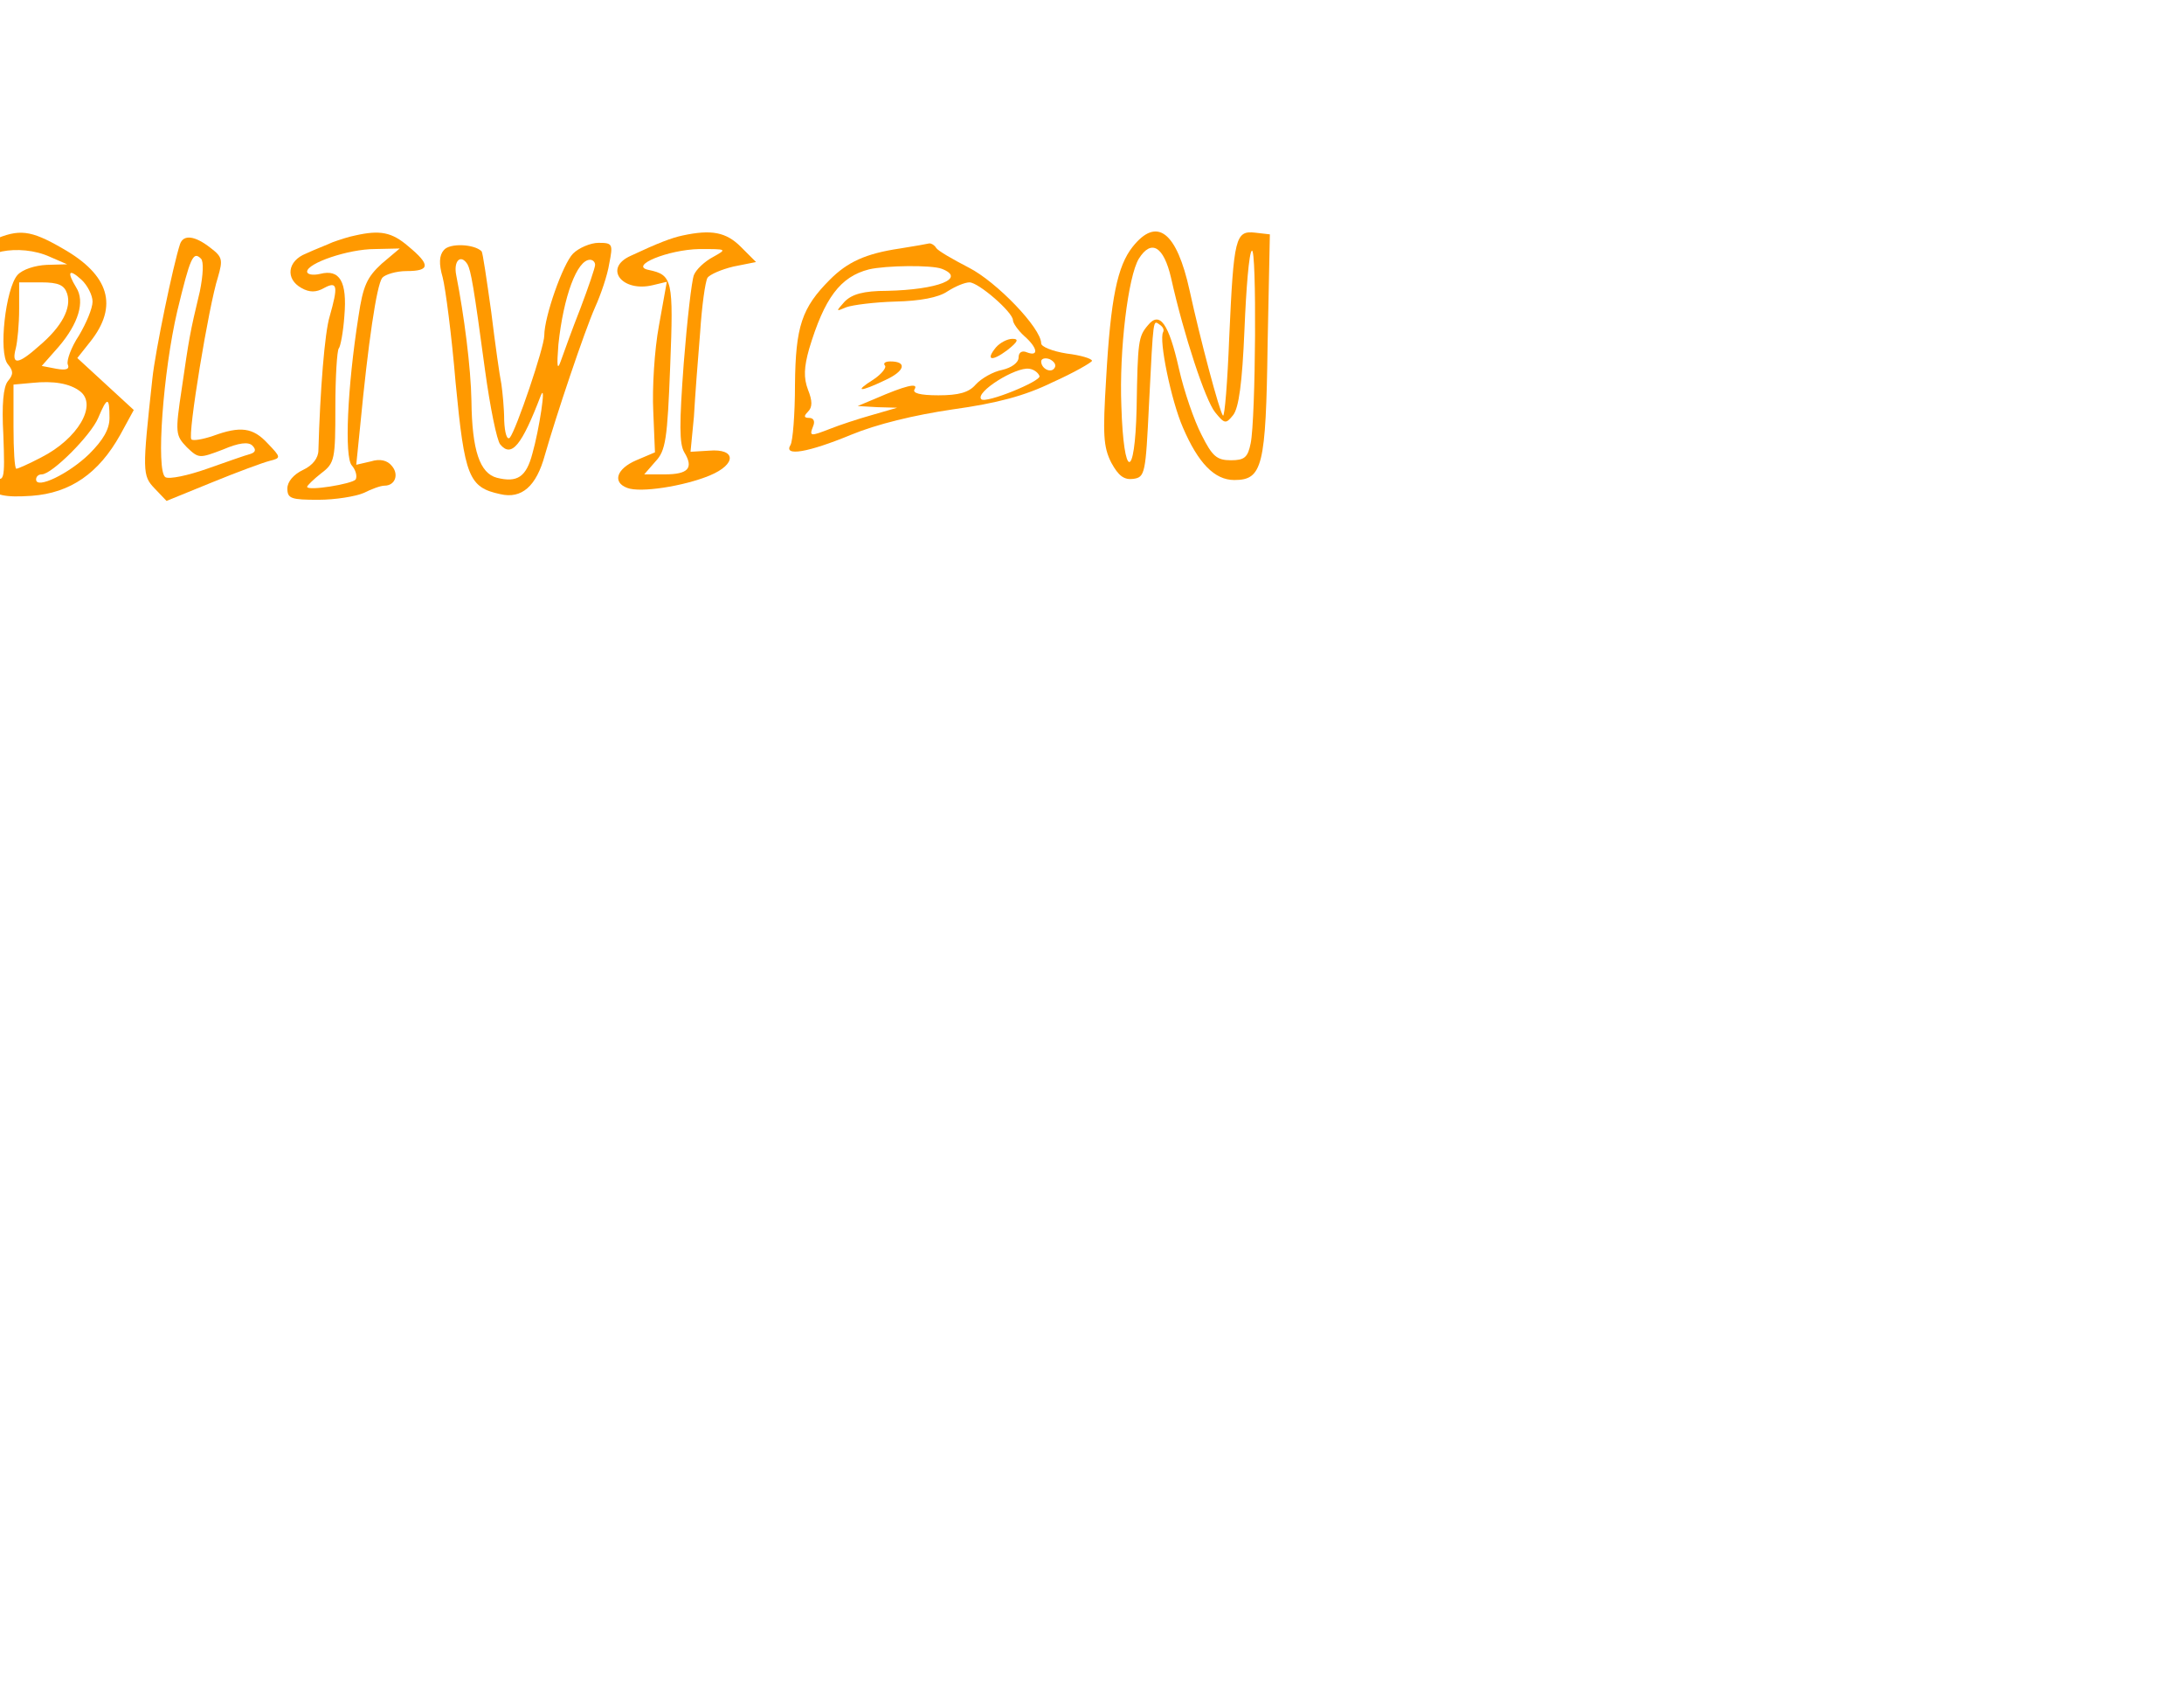
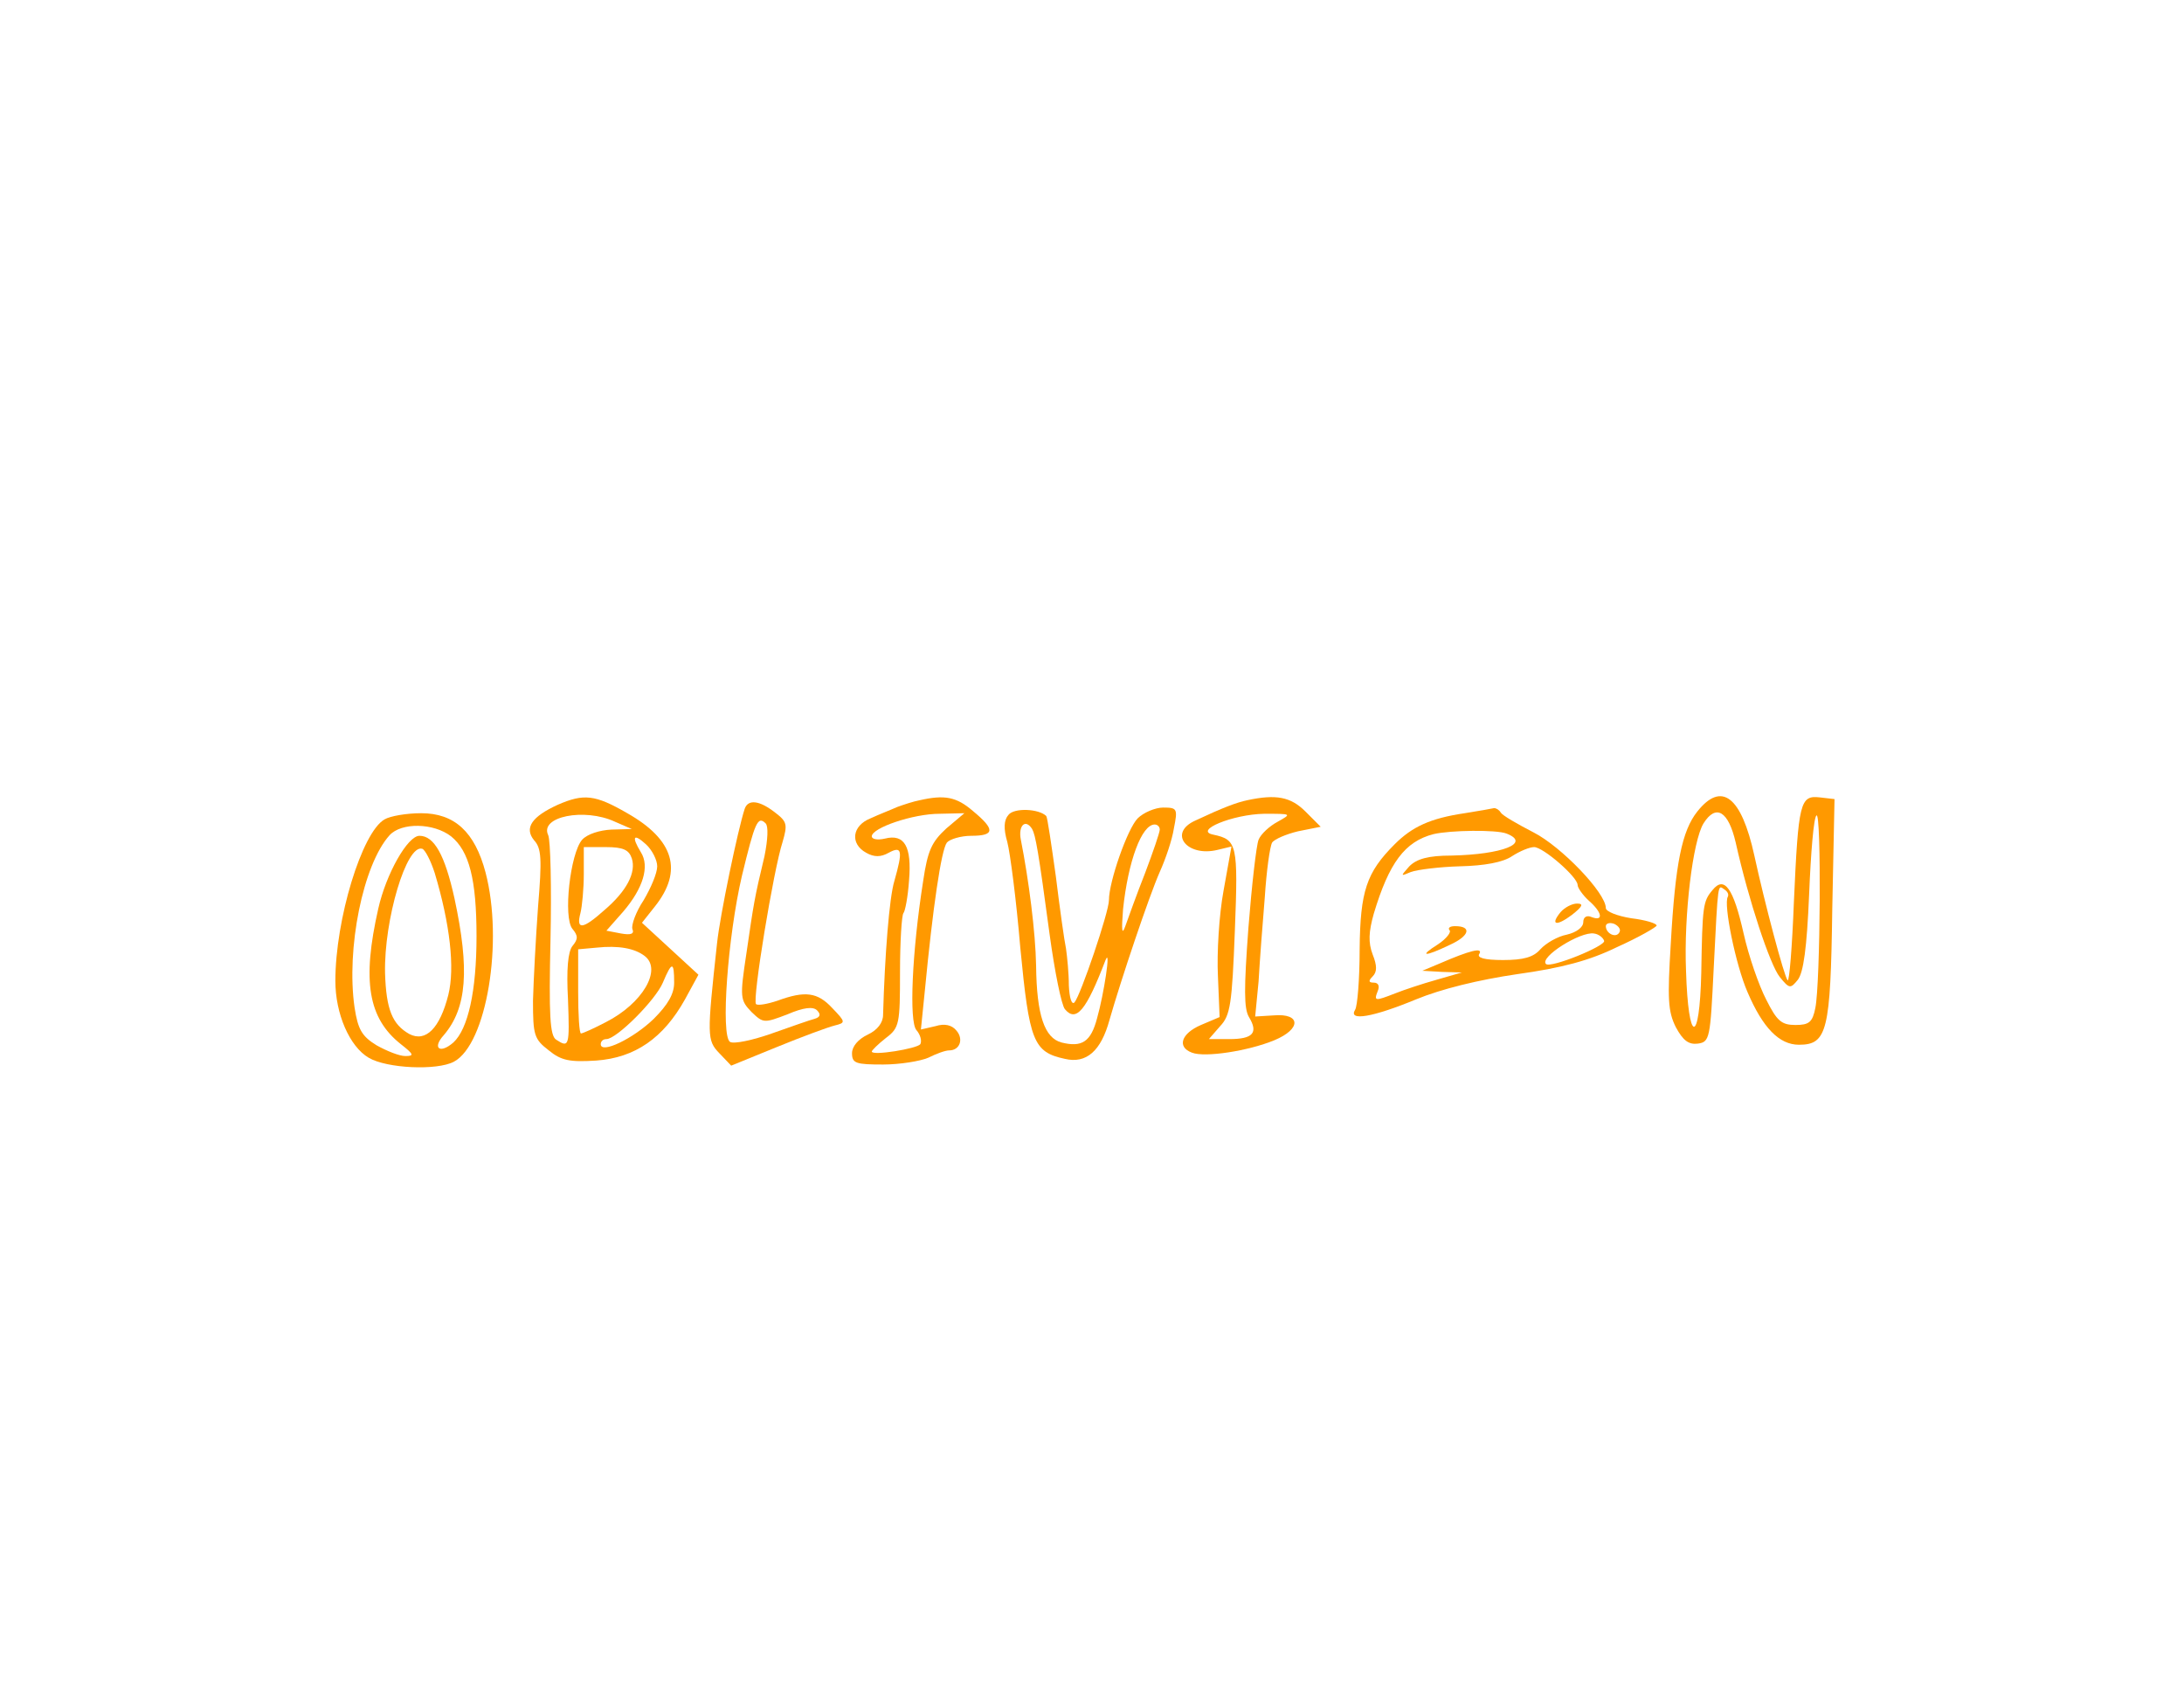
- <svg xmlns="http://www.w3.org/2000/svg" version="1.0" width="971.6pt" height="753.6pt" viewBox="100 100 300 300" preserveAspectRatio="xMidYMid meet">
+ <svg xmlns="http://www.w3.org/2000/svg" version="1.0" width="971.6pt" height="753.6pt" viewBox="0 0 300 300" preserveAspectRatio="xMidYMid meet">
  <g transform="translate(0,300) scale(0.1,-0.1)" fill="#ff9900" stroke="none">
    <path d="M554 1575 c-46 -21 -60 -41 -42 -63 13 -14 14 -33 7 -117 -4 -55 -8 -130 -9 -167 0 -61 2 -68 28 -88 22 -18 37 -21 84 -18 69 5 119 40 157 108 l24 44 -50 46 -50 46 23 29 c50 63 34 118 -49 165 -57 33 -77 35 -123 15z m101 -30 l30 -13 -36 -1 c-21 -1 -43 -8 -52 -18 -21 -24 -34 -138 -17 -158 10 -12 10 -18 0 -30 -8 -10 -11 -41 -8 -95 3 -83 2 -86 -21 -71 -11 7 -13 43 -10 177 2 93 0 176 -4 185 -16 33 64 49 118 24z m75 -79 c0 -12 -11 -38 -24 -60 -14 -21 -22 -44 -20 -51 4 -9 -3 -11 -20 -8 l-26 5 30 34 c35 41 47 80 31 105 -17 28 -13 34 9 14 11 -10 20 -28 20 -39z m-45 14 c8 -25 -9 -58 -49 -92 -38 -34 -50 -35 -42 -5 3 12 6 43 6 70 l0 47 39 0 c31 0 41 -5 46 -20z m23 -173 c31 -24 -4 -84 -69 -117 -21 -11 -41 -20 -44 -20 -3 0 -5 33 -5 74 l0 75 33 3 c38 4 67 -1 85 -15z m52 -47 c0 -20 -11 -39 -36 -64 -36 -35 -94 -63 -94 -45 0 5 4 9 10 9 18 0 87 69 100 100 16 38 20 38 20 0z" />
    <path d="M1195 1583 c-11 -2 -29 -8 -40 -12 -11 -5 -32 -13 -47 -20 -33 -13 -37 -45 -8 -61 14 -8 26 -8 40 0 24 13 25 3 10 -50 -9 -29 -17 -132 -20 -237 0 -14 -10 -27 -27 -35 -17 -8 -28 -21 -28 -33 0 -18 7 -20 55 -20 30 0 66 6 80 12 14 7 30 13 37 13 19 0 26 20 13 35 -8 10 -21 13 -37 8 l-26 -6 7 69 c14 146 29 249 39 262 5 6 25 12 43 12 42 0 43 11 3 44 -29 25 -50 29 -94 19z m47 -50 c-26 -24 -33 -39 -41 -93 -20 -127 -25 -249 -12 -264 7 -8 10 -19 7 -25 -6 -8 -86 -21 -86 -13 0 2 11 13 25 24 24 18 25 25 25 117 0 54 3 100 6 104 3 3 8 29 10 58 5 60 -8 83 -43 74 -13 -3 -23 -1 -23 4 0 15 73 40 120 40 l44 1 -32 -27z" />
    <path d="M1775 1583 c-19 -4 -43 -13 -92 -36 -49 -22 -15 -65 39 -52 l25 6 -14 -78 c-8 -43 -12 -111 -10 -151 l3 -73 -33 -14 c-35 -15 -43 -39 -16 -49 23 -9 100 3 146 22 48 20 47 48 -1 44 l-33 -2 6 62 c2 35 7 102 11 149 3 47 9 90 13 97 4 6 25 15 46 20 l40 8 -27 27 c-26 26 -52 31 -103 20z m54 -38 c-15 -8 -30 -22 -34 -32 -4 -10 -12 -80 -18 -156 -8 -108 -8 -143 1 -158 17 -28 7 -39 -35 -39 l-36 0 20 23 c18 19 21 39 26 169 6 153 4 161 -38 170 -36 7 34 36 90 37 49 0 49 0 24 -14z" />
    <path d="M2572 1563 c-27 -34 -39 -91 -47 -234 -6 -98 -5 -120 9 -148 13 -24 23 -31 39 -29 21 3 22 9 28 133 8 157 7 148 19 140 6 -4 8 -9 6 -13 -8 -13 14 -121 35 -169 27 -63 56 -93 91 -93 50 0 56 24 59 240 l4 195 -26 3 c-35 4 -38 -8 -46 -186 -3 -78 -8 -140 -11 -138 -6 6 -41 138 -59 221 -23 105 -58 132 -101 78z m68 -55 c23 -103 61 -217 78 -238 17 -21 19 -21 32 -5 10 13 16 56 20 151 3 73 8 136 13 140 9 9 7 -298 -2 -341 -5 -25 -11 -30 -35 -30 -25 0 -33 7 -52 45 -13 25 -31 77 -40 117 -18 80 -34 103 -55 77 -17 -20 -18 -28 -20 -147 -3 -129 -23 -126 -27 4 -4 99 12 230 31 261 22 35 44 22 57 -34z" />
    <path d="M885 1568 c-12 -36 -44 -190 -49 -238 -18 -165 -18 -172 4 -195 l21 -22 81 33 c44 18 90 35 102 38 20 5 20 6 -4 31 -26 28 -48 31 -97 13 -18 -6 -35 -9 -38 -6 -7 7 31 238 47 287 9 31 8 36 -13 52 -28 22 -48 24 -54 7z m35 -84 c-18 -75 -19 -83 -32 -172 -12 -79 -11 -83 9 -104 21 -20 22 -20 64 -4 28 12 45 14 52 7 7 -7 6 -12 -4 -15 -8 -2 -42 -14 -76 -26 -34 -12 -67 -19 -74 -15 -17 11 -4 187 21 294 23 95 28 107 42 93 5 -5 4 -28 -2 -58z" />
    <path d="M1352 1557 c-8 -9 -9 -24 -2 -48 5 -19 16 -103 23 -187 16 -166 23 -185 79 -197 38 -9 64 14 79 69 20 70 70 219 89 262 10 22 22 57 25 77 7 35 6 37 -19 37 -14 0 -35 -9 -45 -19 -18 -18 -51 -112 -51 -145 0 -21 -50 -168 -61 -181 -5 -5 -9 8 -10 30 0 22 -3 51 -5 65 -3 14 -11 71 -18 128 -8 57 -15 105 -17 107 -13 13 -57 15 -67 2z m42 -25 c6 -11 11 -38 31 -187 9 -66 21 -125 27 -132 20 -24 38 -2 72 87 10 24 -3 -61 -15 -103 -11 -42 -27 -52 -63 -43 -30 8 -44 48 -45 136 -1 59 -13 152 -27 223 -5 25 8 38 20 19z m226 -1 c0 -5 -12 -40 -26 -77 -15 -38 -30 -80 -35 -94 -6 -17 -7 -8 -4 30 9 85 33 150 56 150 5 0 9 -4 9 -9z" />
    <path d="M2160 1560 c-61 -9 -93 -24 -124 -55 -50 -50 -61 -83 -62 -186 0 -53 -4 -101 -8 -107 -13 -21 32 -13 107 18 46 19 112 35 180 45 79 11 128 24 177 48 38 17 69 35 70 38 0 4 -20 10 -45 13 -25 4 -45 12 -45 18 0 27 -79 109 -128 134 -29 15 -55 30 -58 35 -3 5 -8 8 -12 8 -4 -1 -27 -5 -52 -9z m74 -36 c44 -17 -7 -37 -97 -39 -42 0 -62 -6 -75 -19 -16 -18 -16 -18 3 -10 11 4 50 9 87 10 43 1 76 7 92 18 14 9 31 16 39 16 16 0 77 -53 77 -67 0 -5 9 -18 20 -28 24 -21 26 -37 5 -29 -9 4 -15 0 -15 -9 0 -9 -12 -18 -29 -22 -16 -3 -37 -15 -47 -26 -12 -14 -30 -19 -66 -19 -33 0 -47 4 -42 11 7 12 -17 6 -70 -17 l-31 -13 35 -2 35 -1 -45 -13 c-25 -7 -58 -18 -73 -24 -36 -14 -38 -14 -31 4 4 9 1 15 -7 15 -9 0 -10 3 -2 11 8 8 8 19 0 39 -8 21 -7 40 2 72 27 90 55 128 106 141 30 7 111 8 129 1z m200 -175 c-6 -11 -24 -2 -24 11 0 5 7 7 15 4 8 -4 12 -10 9 -15z m-27 -15 c3 -9 -95 -49 -103 -41 -12 12 61 58 85 54 8 -1 16 -7 18 -13z" />
    <path d="M2330 1385 c-19 -23 -8 -26 20 -5 19 15 21 20 9 20 -9 0 -22 -7 -29 -15z" />
    <path d="M2133 1353 c4 -3 -5 -15 -20 -25 -35 -22 -25 -23 21 -1 35 16 39 33 9 33 -9 0 -13 -3 -10 -7z" />
    <path d="M247 1549 c-40 -23 -87 -177 -87 -286 0 -58 25 -116 59 -136 32 -19 121 -23 151 -7 58 31 88 213 56 335 -19 72 -55 105 -114 105 -26 0 -55 -5 -65 -11z m118 -30 c32 -26 45 -76 45 -177 0 -97 -15 -164 -41 -188 -24 -21 -38 -10 -17 13 41 48 46 116 19 242 -17 77 -36 111 -62 111 -21 0 -59 -67 -73 -129 -29 -128 -18 -194 40 -240 23 -18 24 -21 8 -21 -11 0 -33 9 -51 19 -26 16 -33 28 -39 67 -15 104 15 253 62 305 21 23 78 22 109 -2z m-29 -65 c27 -90 36 -168 24 -216 -15 -59 -40 -84 -69 -69 -30 17 -41 43 -43 108 -2 94 38 229 66 220 5 -2 15 -21 22 -43z" />
  </g>
</svg>
